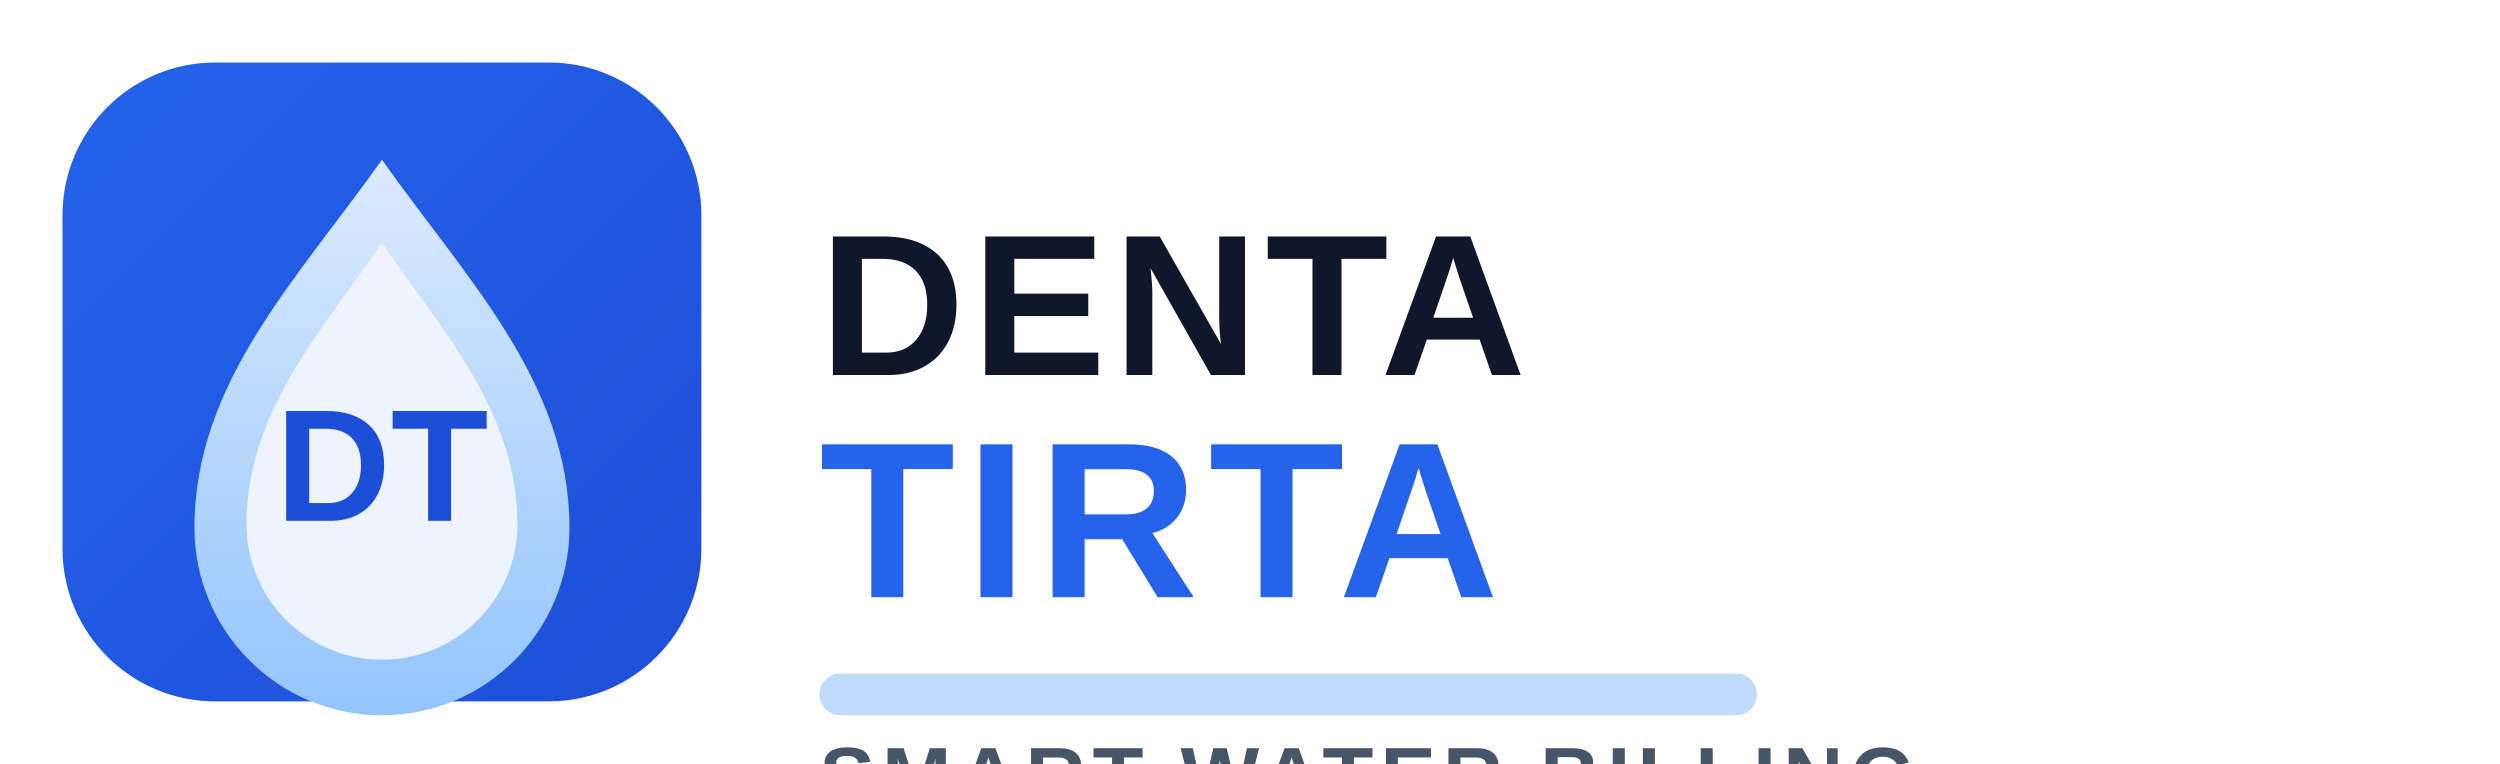
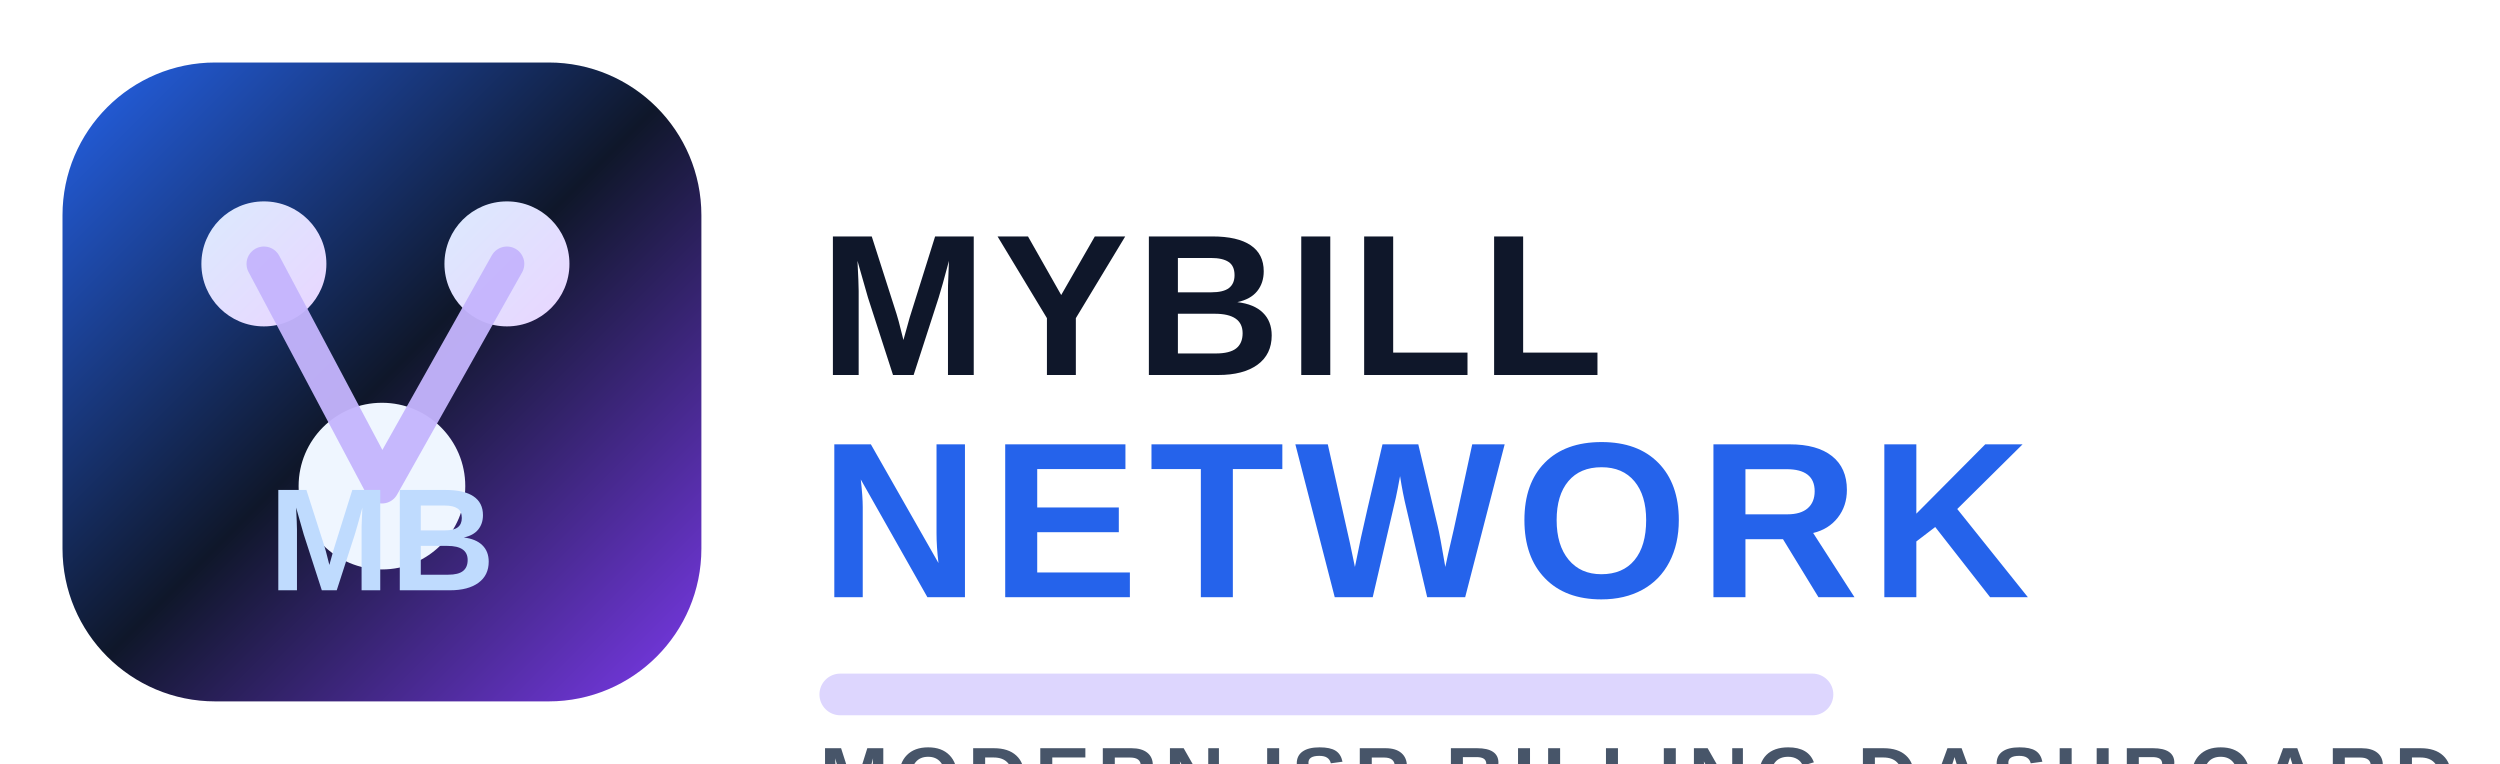
<svg xmlns="http://www.w3.org/2000/svg" viewBox="0 0 720 220" role="img" aria-labelledby="title desc">
  <defs>
-     <linearGradient id="dropBg" x1="0" y1="0" x2="1" y2="1">
+     <linearGradient id="brandBg" x1="0" y1="0" x2="1" y2="1">
      <stop offset="0%" stop-color="#2563eb" />
-       <stop offset="100%" stop-color="#1d4ed8" />
+       <stop offset="50%" stop-color="#0f172a" />
+       <stop offset="100%" stop-color="#7c3aed" />
    </linearGradient>
-     <linearGradient id="dropFill" x1="0" y1="0" x2="0" y2="1">
+     <linearGradient id="nodeFill" x1="0" y1="0" x2="1" y2="1">
      <stop offset="0%" stop-color="#dbeafe" />
-       <stop offset="100%" stop-color="#93c5fd" />
+       <stop offset="100%" stop-color="#e9d5ff" />
    </linearGradient>
  </defs>
  <g transform="translate(18 18)">
-     <rect width="184" height="184" rx="44" fill="url(#dropBg)" />
-     <path d="M92 28c-24 34-54 64-54 106 0 29.823 24.177 54 54 54s54-24.177 54-54c0-42-30-72-54-106z" fill="url(#dropFill)" />
-     <path d="M92 52c-18 26-39 49-39 81 0 21.539 17.461 39 39 39s39-17.461 39-39c0-32-21-55-39-81z" fill="#eff6ff" opacity="0.96" />
-     <text x="92" y="132" text-anchor="middle" font-size="46" font-family="Arial, Helvetica, sans-serif" font-weight="800" fill="#1d4ed8">DT</text>
+     <rect width="184" height="184" rx="44" fill="url(#brandBg)" />
+     <circle cx="58" cy="58" r="18" fill="url(#nodeFill)" />
+     <circle cx="128" cy="58" r="18" fill="url(#nodeFill)" />
+     <circle cx="92" cy="122" r="24" fill="#eff6ff" />
+     <path d="M58 58L92 122L128 58" stroke="#c4b5fd" stroke-width="10" stroke-linecap="round" stroke-linejoin="round" fill="none" opacity="0.95" />
+     <text x="92" y="152" text-anchor="middle" font-size="42" font-family="Arial, Helvetica, sans-serif" font-weight="800" fill="#bfdbfe">MB</text>
  </g>
  <g transform="translate(236 56)">
-     <text x="0" y="52" font-size="58" font-family="Arial, Helvetica, sans-serif" font-weight="900" fill="#0f172a" letter-spacing="2">DENTA</text>
-     <text x="0" y="116" font-size="64" font-family="Arial, Helvetica, sans-serif" font-weight="900" fill="#2563eb" letter-spacing="3">TIRTA</text>
-     <rect x="0" y="138" width="270" height="12" rx="6" fill="#bfdbfe" />
-     <text x="0" y="176" font-size="24" font-family="Arial, Helvetica, sans-serif" font-weight="700" fill="#475569" letter-spacing="2">SMART WATER BILLING</text>
+     <text x="0" y="52" font-size="58" font-family="Arial, Helvetica, sans-serif" font-weight="900" fill="#0f172a" letter-spacing="2">MYBILL</text>
+     <text x="0" y="116" font-size="64" font-family="Arial, Helvetica, sans-serif" font-weight="900" fill="#2563eb" letter-spacing="3">NETWORK</text>
+     <rect x="0" y="138" width="292" height="12" rx="6" fill="#ddd6fe" />
+     <text x="0" y="176" font-size="24" font-family="Arial, Helvetica, sans-serif" font-weight="700" fill="#475569" letter-spacing="2">MODERN ISP BILLING DASHBOARD</text>
  </g>
</svg>
